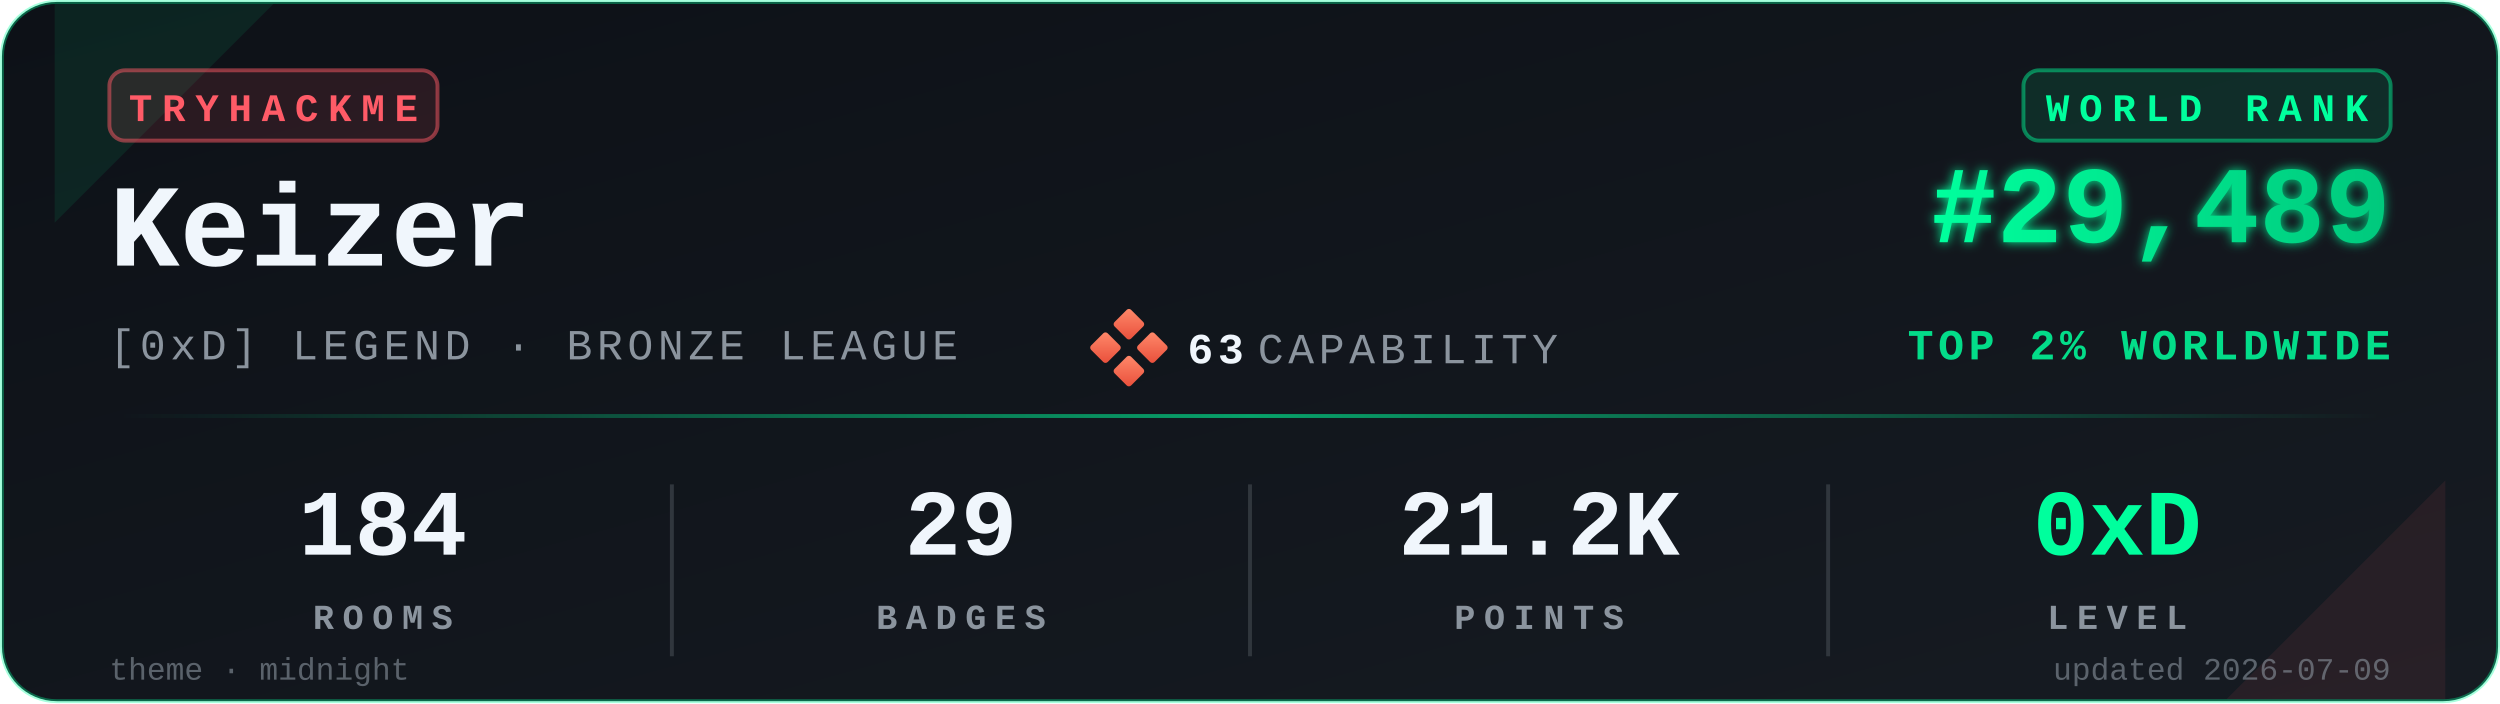
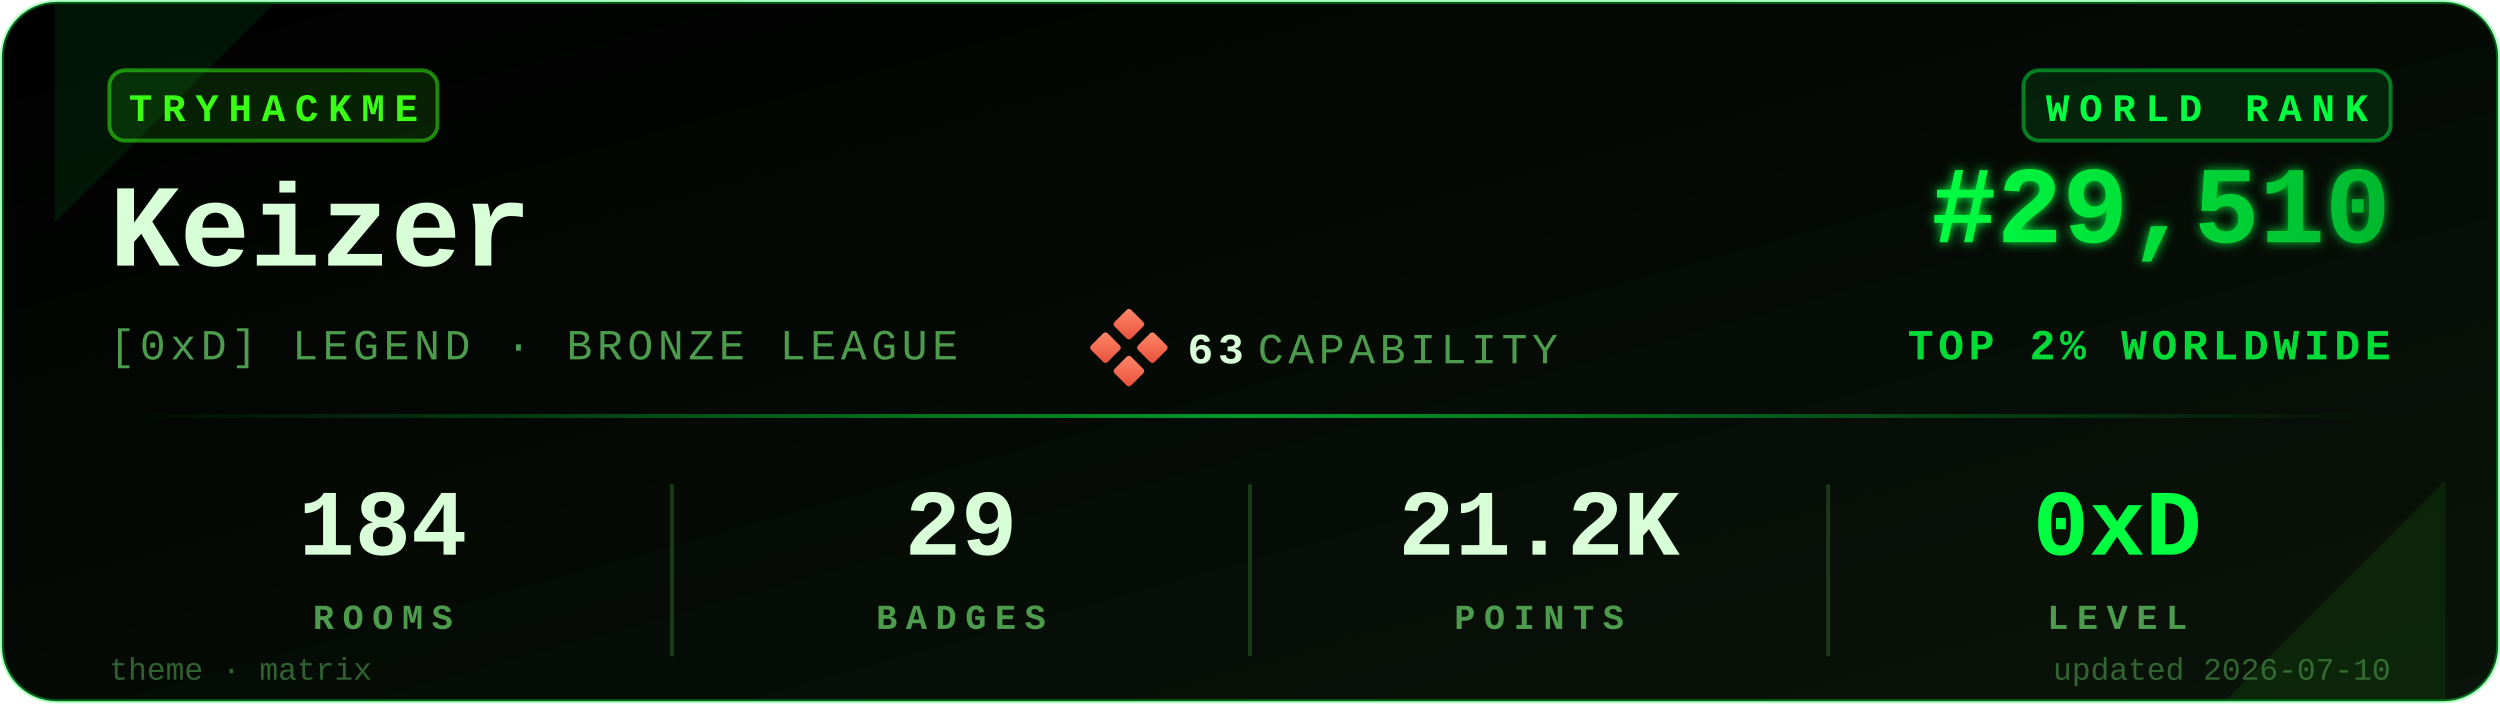
<svg xmlns="http://www.w3.org/2000/svg" viewBox="0 0 640 180" width="640" height="180" role="img" aria-label="TryHackMe stats for Keizer">
  <defs>
    <linearGradient id="bgGrad" x1="0" y1="0" x2="1" y2="1">
-       <stop offset="0%" stop-color="#0d1117" />
-       <stop offset="100%" stop-color="#161b22" />
+       <stop offset="0%" stop-color="#000000" />
+       <stop offset="100%" stop-color="#0a140a" />
    </linearGradient>
    <linearGradient id="rankGrad" x1="0" y1="0" x2="1" y2="0">
-       <stop offset="0%" stop-color="#00FF9D" />
-       <stop offset="100%" stop-color="#00C97D" />
+       <stop offset="0%" stop-color="#00FF41" />
+       <stop offset="100%" stop-color="#00B82E" />
    </linearGradient>
    <linearGradient id="accentGrad" x1="0" y1="0" x2="1" y2="0">
-       <stop offset="0%" stop-color="#00FF9D" stop-opacity="0" />
-       <stop offset="50%" stop-color="#00FF9D" stop-opacity="0.6" />
-       <stop offset="100%" stop-color="#00FF9D" stop-opacity="0" />
+       <stop offset="0%" stop-color="#00FF41" stop-opacity="0" />
+       <stop offset="50%" stop-color="#00FF41" stop-opacity="0.6" />
+       <stop offset="100%" stop-color="#00FF41" stop-opacity="0" />
    </linearGradient>
    <linearGradient id="capGrad" x1="0" y1="0" x2="1" y2="1">
      <stop offset="0%" stop-color="#ff8a6b" />
      <stop offset="100%" stop-color="#e94e3a" />
    </linearGradient>
    <filter id="glow" x="-20%" y="-20%" width="140%" height="140%">
      <feGaussianBlur stdDeviation="1.4" result="b" />
      <feMerge>
        <feMergeNode in="b" />
        <feMergeNode in="SourceGraphic" />
      </feMerge>
    </filter>
  </defs>
-   <rect x="0.5" y="0.5" width="639" height="179" rx="14" ry="14" fill="url(#bgGrad)" stroke="#00FF9D" stroke-opacity="0.35" stroke-width="1" />
-   <path d="M 14,1 L 70,1 L 14,57 Z" fill="#00FF9D" opacity="0.08" />
-   <path d="M 626,179 L 570,179 L 626,123 Z" fill="#FF5B67" opacity="0.08" />
+   <rect x="0.5" y="0.5" width="639" height="179" rx="14" ry="14" fill="url(#bgGrad)" stroke="#00FF41" stroke-opacity="0.35" stroke-width="1" />
+   <path d="M 14,1 L 70,1 L 14,57 Z" fill="#00FF41" opacity="0.08" />
+   <path d="M 626,179 L 570,179 L 626,123 Z" fill="#39FF14" opacity="0.08" />
  <g transform="translate(28,18)">
-     <rect x="0" y="0" width="84" height="18" rx="4" ry="4" fill="#FF5B67" fill-opacity="0.12" stroke="#FF5B67" stroke-opacity="0.5" />
-     <text x="42" y="13" fill="#FF5B67" font-family="ui-monospace,'SF Mono','Menlo','Cascadia Code','Consolas','Liberation Mono',monospace" font-size="10" font-weight="700" letter-spacing="2.5" text-anchor="middle">TRYHACKME</text>
+     <rect x="0" y="0" width="84" height="18" rx="4" ry="4" fill="#39FF14" fill-opacity="0.12" stroke="#39FF14" stroke-opacity="0.5" />
+     <text x="42" y="13" fill="#39FF14" font-family="ui-monospace,'SF Mono','Menlo','Cascadia Code','Consolas','Liberation Mono',monospace" font-size="10" font-weight="700" letter-spacing="2.5" text-anchor="middle">TRYHACKME</text>
  </g>
-   <text x="28" y="68" fill="#f0f6fc" font-family="ui-monospace,'SF Mono','Menlo','Cascadia Code','Consolas','Liberation Mono',monospace" font-size="30" font-weight="700">Keizer</text>
-   <text x="28" y="92" fill="#8b949e" font-family="ui-monospace,'SF Mono','Menlo','Cascadia Code','Consolas','Liberation Mono',monospace" font-size="11" font-weight="500" letter-spacing="1.2">[0xD] LEGEND · BRONZE LEAGUE</text>
+   <text x="28" y="68" fill="#D9FFD9" font-family="ui-monospace,'SF Mono','Menlo','Cascadia Code','Consolas','Liberation Mono',monospace" font-size="30" font-weight="700">Keizer</text>
+   <text x="28" y="92" fill="#4D9C4D" font-family="ui-monospace,'SF Mono','Menlo','Cascadia Code','Consolas','Liberation Mono',monospace" font-size="11" font-weight="500" letter-spacing="1.2">[0xD] LEGEND · BRONZE LEAGUE</text>
  <g transform="translate(280,80)">
    <rect x="6" y="0" width="6" height="6" rx="0.8" fill="url(#capGrad)" transform="rotate(45 9 3)" />
    <rect x="0" y="6" width="6" height="6" rx="0.8" fill="url(#capGrad)" transform="rotate(45 3 9)" />
    <rect x="12" y="6" width="6" height="6" rx="0.8" fill="url(#capGrad)" transform="rotate(45 15 9)" />
    <rect x="6" y="12" width="6" height="6" rx="0.8" fill="url(#capGrad)" transform="rotate(45 9 15)" />
-     <text x="24" y="13" fill="#f0f6fc" font-family="ui-monospace,'SF Mono','Menlo','Cascadia Code','Consolas','Liberation Mono',monospace" font-size="11" font-weight="700" letter-spacing="1.2">63</text>
-     <text x="42" y="13" fill="#8b949e" font-family="ui-monospace,'SF Mono','Menlo','Cascadia Code','Consolas','Liberation Mono',monospace" font-size="11" font-weight="500" letter-spacing="1.2">CAPABILITY</text>
+     <text x="24" y="13" fill="#D9FFD9" font-family="ui-monospace,'SF Mono','Menlo','Cascadia Code','Consolas','Liberation Mono',monospace" font-size="11" font-weight="700" letter-spacing="1.2">63</text>
+     <text x="42" y="13" fill="#4D9C4D" font-family="ui-monospace,'SF Mono','Menlo','Cascadia Code','Consolas','Liberation Mono',monospace" font-size="11" font-weight="500" letter-spacing="1.2">CAPABILITY</text>
  </g>
  <g transform="translate(612,18)">
-     <rect x="-94" y="0" width="94" height="18" rx="4" ry="4" fill="#00FF9D" fill-opacity="0.10" stroke="#00FF9D" stroke-opacity="0.45" />
-     <text x="-47" y="13" fill="#00FF9D" font-family="ui-monospace,'SF Mono','Menlo','Cascadia Code','Consolas','Liberation Mono',monospace" font-size="10" font-weight="700" letter-spacing="2.5" text-anchor="middle">WORLD RANK</text>
+     <rect x="-94" y="0" width="94" height="18" rx="4" ry="4" fill="#00FF41" fill-opacity="0.10" stroke="#00FF41" stroke-opacity="0.45" />
+     <text x="-47" y="13" fill="#00FF41" font-family="ui-monospace,'SF Mono','Menlo','Cascadia Code','Consolas','Liberation Mono',monospace" font-size="10" font-weight="700" letter-spacing="2.5" text-anchor="middle">WORLD RANK</text>
  </g>
-   <text x="612" y="62" fill="url(#rankGrad)" font-family="ui-monospace,'SF Mono','Menlo','Cascadia Code','Consolas','Liberation Mono',monospace" font-size="28" font-weight="700" text-anchor="end" filter="url(#glow)">#29,489</text>
-   <text x="612" y="92" fill="#00FF9D" fill-opacity="0.85" font-family="ui-monospace,'SF Mono','Menlo','Cascadia Code','Consolas','Liberation Mono',monospace" font-size="11" font-weight="600" letter-spacing="1.2" text-anchor="end">TOP 2% WORLDWIDE</text>
+   <text x="612" y="62" fill="url(#rankGrad)" font-family="ui-monospace,'SF Mono','Menlo','Cascadia Code','Consolas','Liberation Mono',monospace" font-size="28" font-weight="700" text-anchor="end" filter="url(#glow)">#29,510</text>
+   <text x="612" y="92" fill="#00FF41" fill-opacity="0.85" font-family="ui-monospace,'SF Mono','Menlo','Cascadia Code','Consolas','Liberation Mono',monospace" font-size="11" font-weight="600" letter-spacing="1.2" text-anchor="end">TOP 2% WORLDWIDE</text>
  <rect x="28" y="106" width="584" height="1" fill="url(#accentGrad)" />
  <g font-family="ui-monospace,'SF Mono','Menlo','Cascadia Code','Consolas','Liberation Mono',monospace" text-anchor="middle">
-     <text x="98" y="142" fill="#f0f6fc" font-size="24" font-weight="700">184</text>
-     <text x="98" y="161" fill="#8b949e" font-size="9" font-weight="600" letter-spacing="2.2">ROOMS</text>
-     <text x="246" y="142" fill="#f0f6fc" font-size="24" font-weight="700">29</text>
-     <text x="246" y="161" fill="#8b949e" font-size="9" font-weight="600" letter-spacing="2.2">BADGES</text>
-     <text x="394" y="142" fill="#f0f6fc" font-size="24" font-weight="700">21.2K</text>
-     <text x="394" y="161" fill="#8b949e" font-size="9" font-weight="600" letter-spacing="2.2">POINTS</text>
-     <text x="542" y="142" fill="#00FF9D" font-size="24" font-weight="700">0xD</text>
-     <text x="542" y="161" fill="#8b949e" font-size="9" font-weight="600" letter-spacing="2.2">LEVEL</text>
+     <text x="98" y="142" fill="#D9FFD9" font-size="24" font-weight="700">184</text>
+     <text x="98" y="161" fill="#4D9C4D" font-size="9" font-weight="600" letter-spacing="2.2">ROOMS</text>
+     <text x="246" y="142" fill="#D9FFD9" font-size="24" font-weight="700">29</text>
+     <text x="246" y="161" fill="#4D9C4D" font-size="9" font-weight="600" letter-spacing="2.2">BADGES</text>
+     <text x="394" y="142" fill="#D9FFD9" font-size="24" font-weight="700">21.2K</text>
+     <text x="394" y="161" fill="#4D9C4D" font-size="9" font-weight="600" letter-spacing="2.2">POINTS</text>
+     <text x="542" y="142" fill="#00FF41" font-size="24" font-weight="700">0xD</text>
+     <text x="542" y="161" fill="#4D9C4D" font-size="9" font-weight="600" letter-spacing="2.2">LEVEL</text>
  </g>
-   <line x1="172" y1="124" x2="172" y2="168" stroke="#30363d" stroke-width="1" />
-   <line x1="320" y1="124" x2="320" y2="168" stroke="#30363d" stroke-width="1" />
-   <line x1="468" y1="124" x2="468" y2="168" stroke="#30363d" stroke-width="1" />
-   <text x="28" y="174" fill="#8b949e" fill-opacity="0.6" font-family="ui-monospace,'SF Mono','Menlo','Cascadia Code','Consolas','Liberation Mono',monospace" font-size="8" font-weight="500">theme · midnight</text>
-   <text x="612" y="174" fill="#8b949e" fill-opacity="0.6" font-family="ui-monospace,'SF Mono','Menlo','Cascadia Code','Consolas','Liberation Mono',monospace" font-size="8" font-weight="500" text-anchor="end">updated 2026-07-09</text>
+   <line x1="172" y1="124" x2="172" y2="168" stroke="#1a3a1a" stroke-width="1" />
+   <line x1="320" y1="124" x2="320" y2="168" stroke="#1a3a1a" stroke-width="1" />
+   <line x1="468" y1="124" x2="468" y2="168" stroke="#1a3a1a" stroke-width="1" />
+   <text x="28" y="174" fill="#4D9C4D" fill-opacity="0.6" font-family="ui-monospace,'SF Mono','Menlo','Cascadia Code','Consolas','Liberation Mono',monospace" font-size="8" font-weight="500">theme · matrix</text>
+   <text x="612" y="174" fill="#4D9C4D" fill-opacity="0.6" font-family="ui-monospace,'SF Mono','Menlo','Cascadia Code','Consolas','Liberation Mono',monospace" font-size="8" font-weight="500" text-anchor="end">updated 2026-07-10</text>
</svg>
